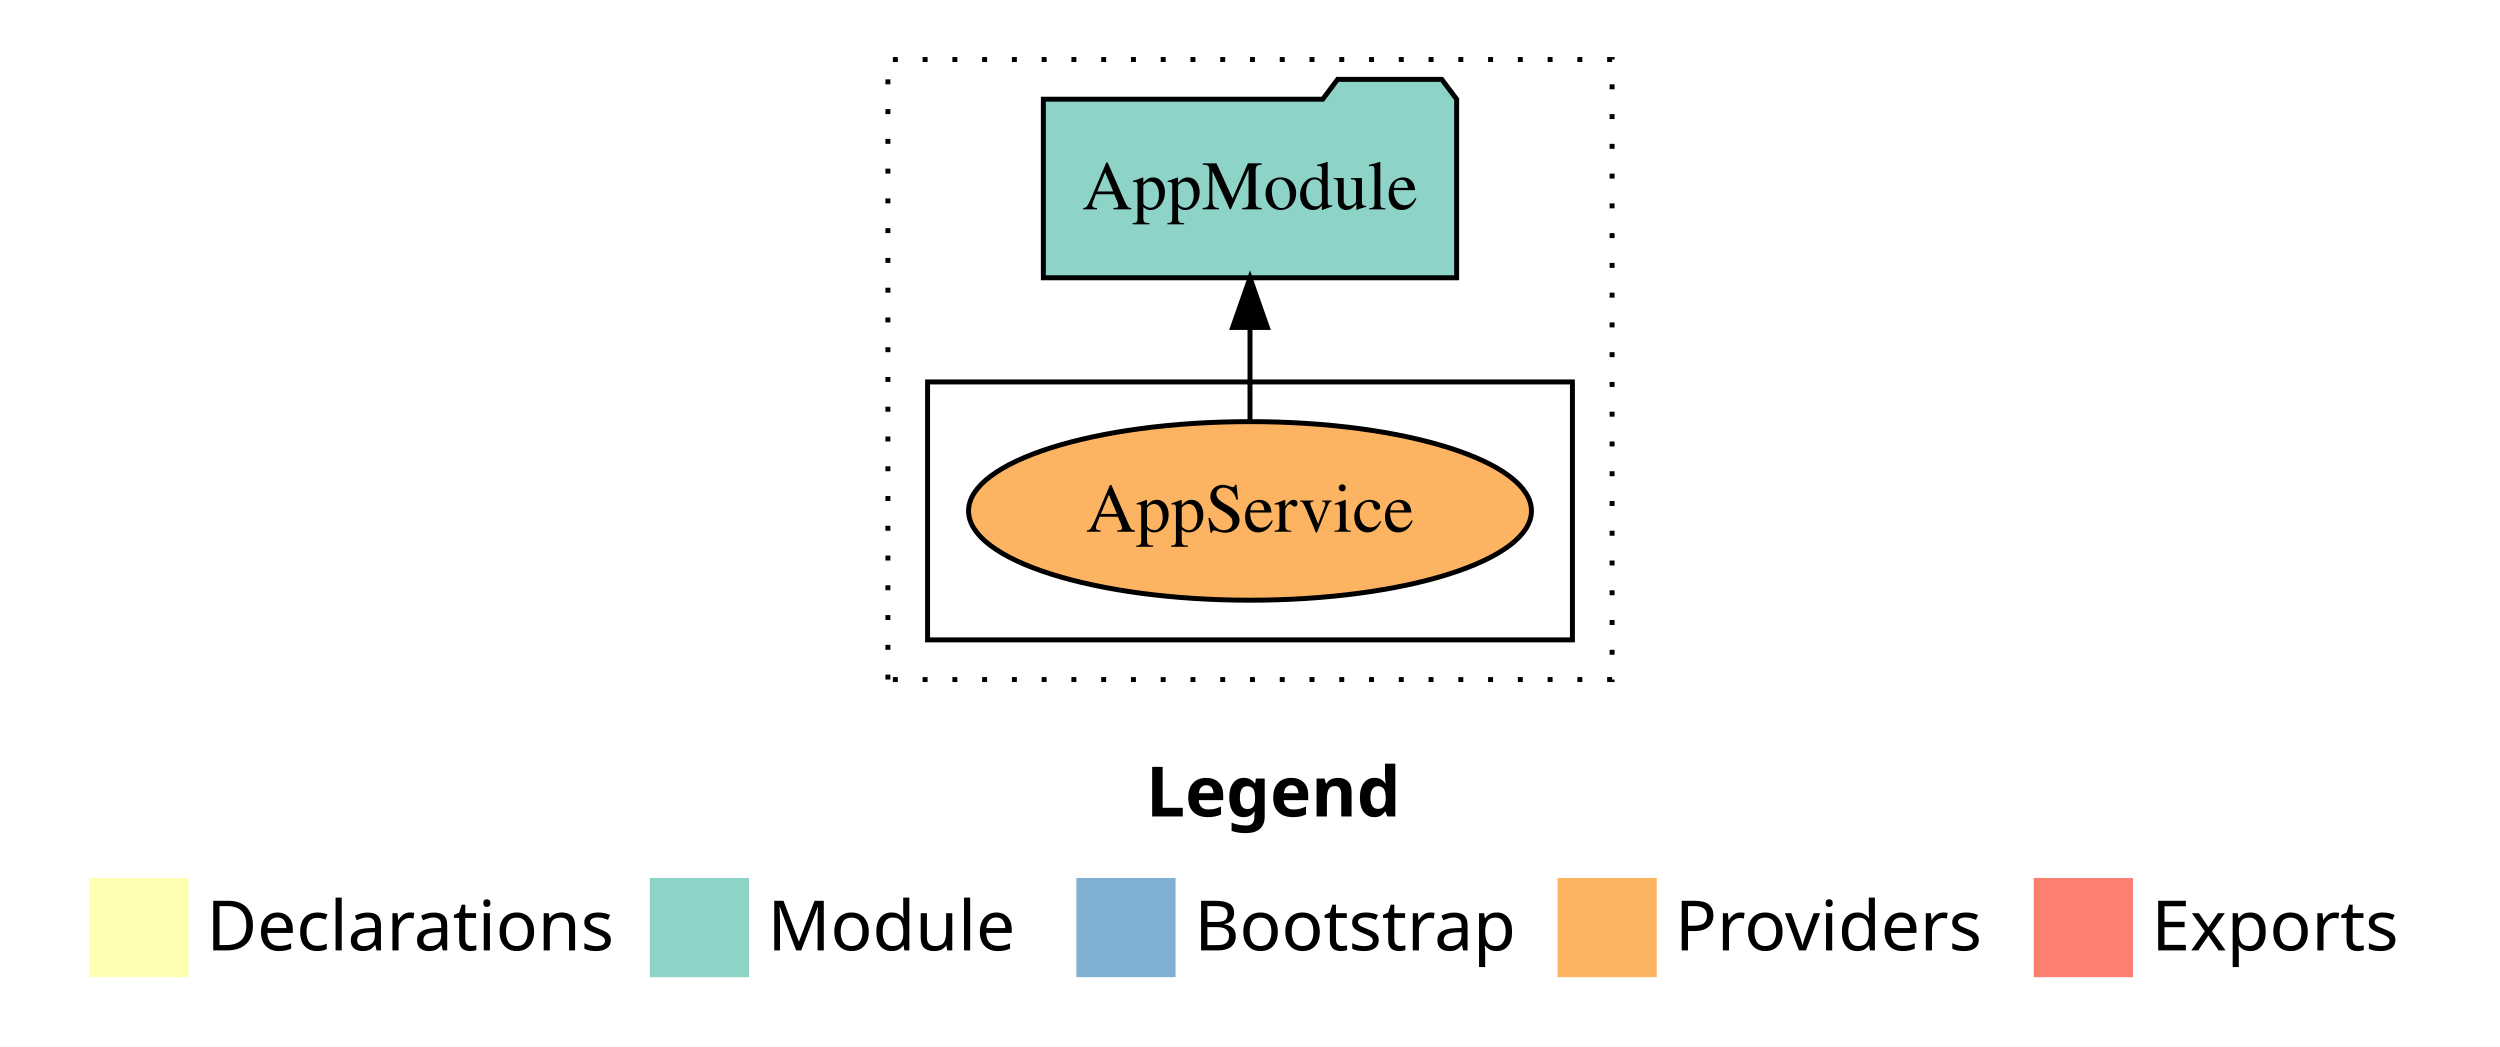
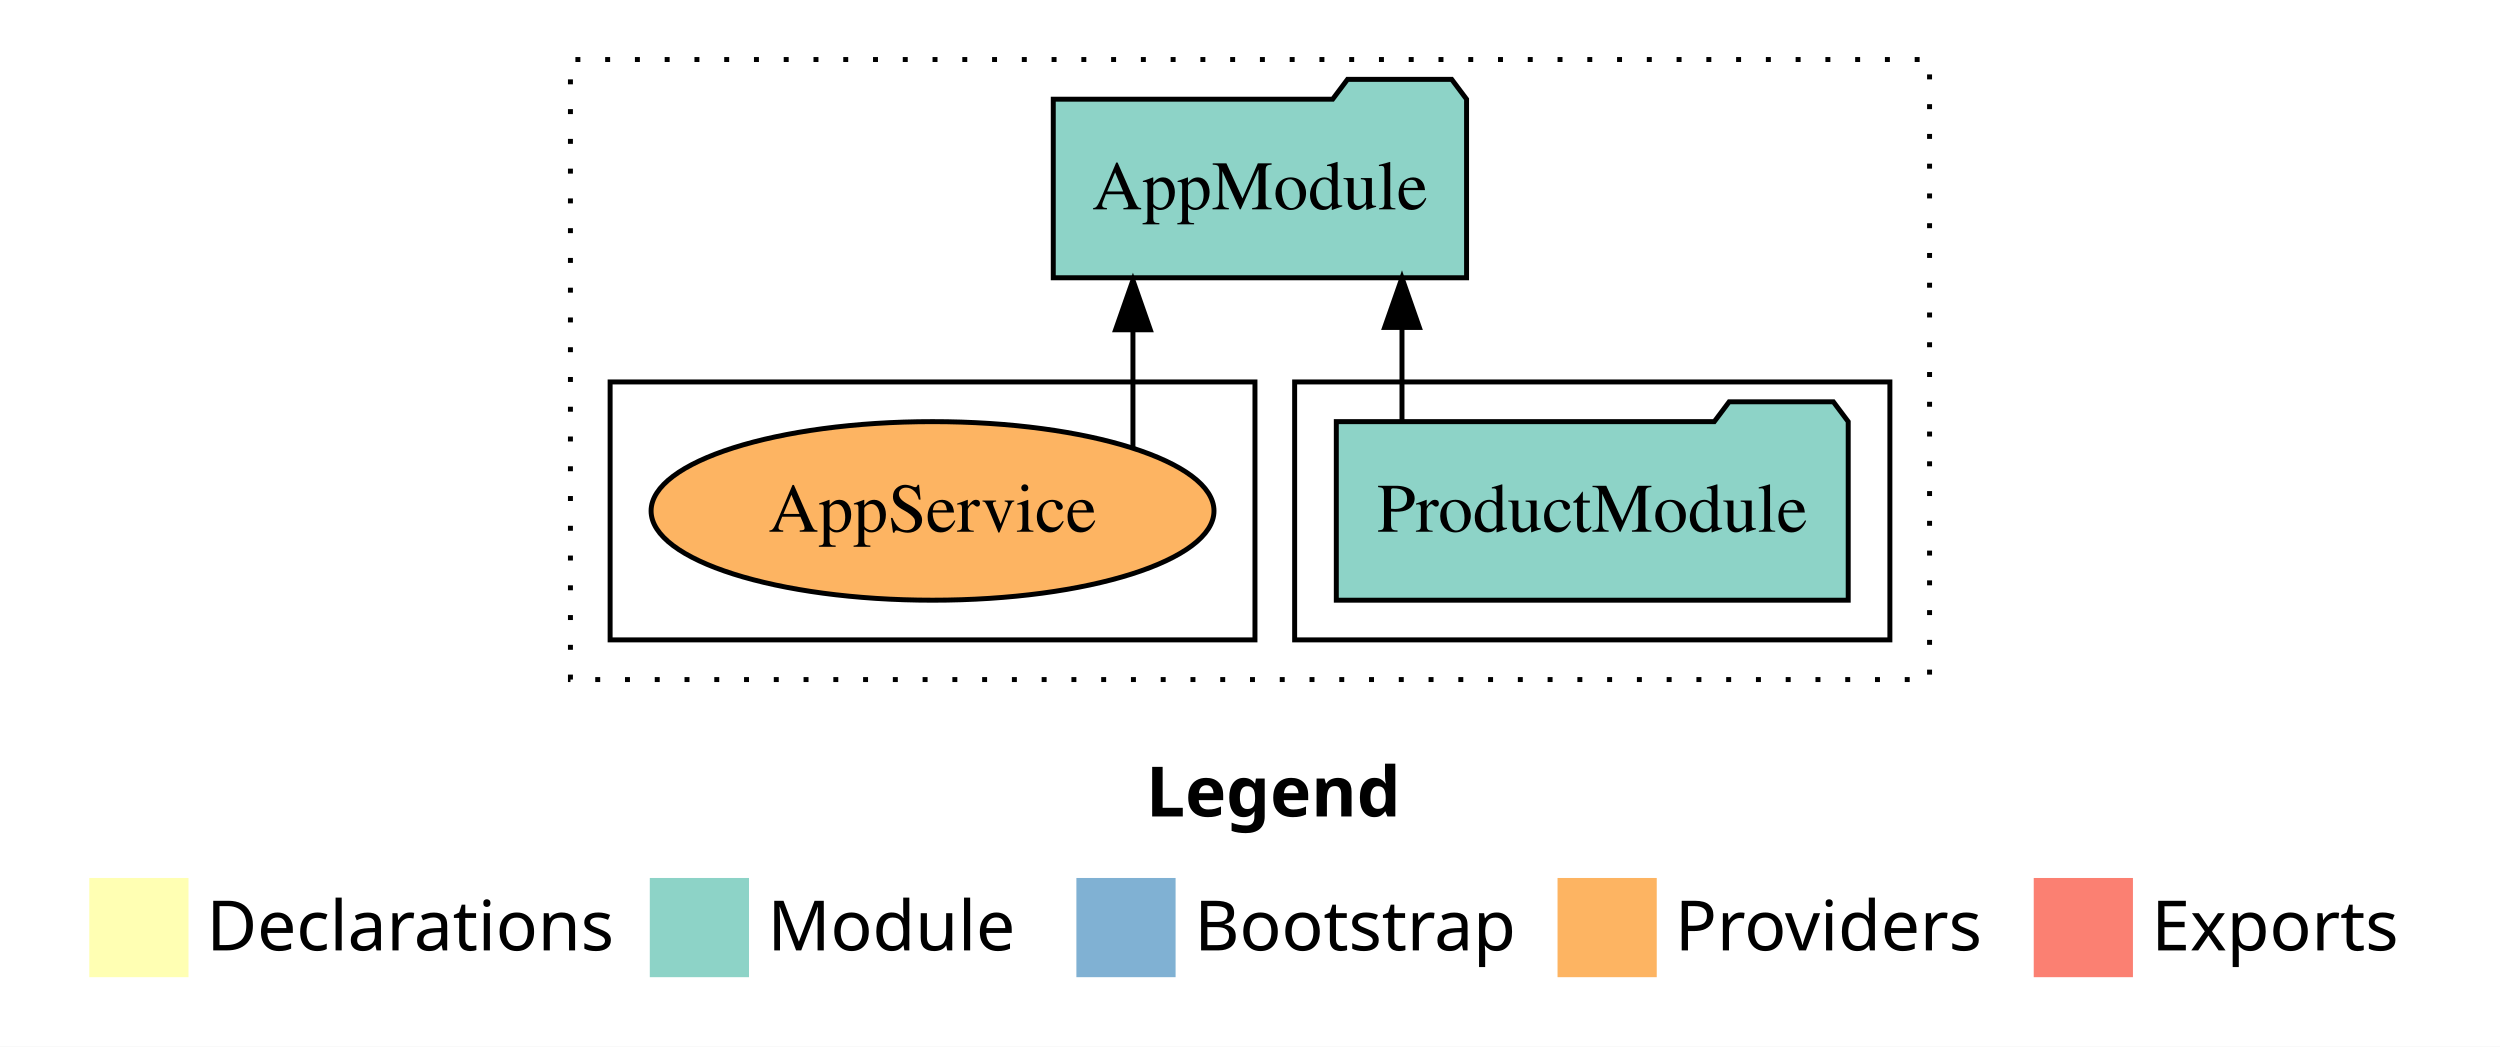
<svg xmlns="http://www.w3.org/2000/svg" width="504pt" height="211pt" viewBox="0.00 0.00 504.00 211.00">
  <g id="graph0" class="graph" transform="scale(1 1) rotate(0) translate(4 207)">
    <polygon fill="white" stroke="transparent" points="-4,4 -4,-207 500,-207 500,4 -4,4" />
    <text text-anchor="start" x="227.01" y="-42.4" font-family="sans-serif" font-weight="bold" font-size="14.00">Legend</text>
    <polygon fill="#ffffb3" stroke="transparent" points="14,-10 14,-30 34,-30 34,-10 14,-10" />
    <text text-anchor="start" x="37.63" y="-15.4" font-family="sans-serif" font-size="14.00">  Declarations</text>
    <polygon fill="#8dd3c7" stroke="transparent" points="127,-10 127,-30 147,-30 147,-10 127,-10" />
    <text text-anchor="start" x="150.73" y="-15.4" font-family="sans-serif" font-size="14.00">  Module</text>
    <polygon fill="#80b1d3" stroke="transparent" points="213,-10 213,-30 233,-30 233,-10 213,-10" />
    <text text-anchor="start" x="236.78" y="-15.4" font-family="sans-serif" font-size="14.00">  Bootstrap</text>
    <polygon fill="#fdb462" stroke="transparent" points="310,-10 310,-30 330,-30 330,-10 310,-10" />
    <text text-anchor="start" x="333.67" y="-15.4" font-family="sans-serif" font-size="14.00">  Providers</text>
    <polygon fill="#fb8072" stroke="transparent" points="406,-10 406,-30 426,-30 426,-10 406,-10" />
    <text text-anchor="start" x="429.73" y="-15.4" font-family="sans-serif" font-size="14.00">  Exports</text>
    <g id="clust1" class="cluster">
-       <polygon fill="none" stroke="black" stroke-dasharray="1,5" points="175,-70 175,-195 321,-195 321,-70 175,-70" />
+       <polygon fill="none" stroke="black" stroke-dasharray="1,5" points="111,-70 111,-195 385,-195 385,-70 111,-70" />
+     </g>
+     <g id="clust3" class="cluster">
+       <polygon fill="none" stroke="black" points="257,-78 257,-130 377,-130 377,-78 257,-78" />
    </g>
    <g id="clust6" class="cluster">
-       <polygon fill="none" stroke="black" points="183,-78 183,-130 313,-130 313,-78 183,-78" />
+       <polygon fill="none" stroke="black" points="119,-78 119,-130 249,-130 249,-78 119,-78" />
    </g>
    <g id="node1" class="node">
-       <ellipse fill="#fdb462" stroke="black" cx="248" cy="-104" rx="56.74" ry="18" />
-       <text text-anchor="middle" x="248" y="-99.8" font-family="Times,serif" font-size="14.00">AppService</text>
+       <polygon fill="#8dd3c7" stroke="black" points="368.6,-122 365.6,-126 344.6,-126 341.6,-122 265.4,-122 265.4,-86 368.6,-86 368.6,-122" />
+       <text text-anchor="middle" x="317" y="-99.8" font-family="Times,serif" font-size="14.00">ProductModule</text>
    </g>
    <g id="node2" class="node">
-       <polygon fill="#8dd3c7" stroke="black" points="289.66,-187 286.66,-191 265.66,-191 262.66,-187 206.34,-187 206.34,-151 289.66,-151 289.66,-187" />
-       <text text-anchor="middle" x="248" y="-164.8" font-family="Times,serif" font-size="14.00">AppModule</text>
+       <polygon fill="#8dd3c7" stroke="black" points="291.66,-187 288.66,-191 267.66,-191 264.66,-187 208.34,-187 208.34,-151 291.66,-151 291.66,-187" />
+       <text text-anchor="middle" x="250" y="-164.8" font-family="Times,serif" font-size="14.00">AppModule</text>
    </g>
    <g id="edge1" class="edge">
-       <path fill="none" stroke="black" d="M248,-122.11C248,-122.11 248,-140.99 248,-140.99" />
-       <polygon fill="black" stroke="black" points="244.5,-140.99 248,-150.99 251.5,-140.99 244.5,-140.99" />
+       <path fill="none" stroke="black" d="M278.64,-122.11C278.64,-122.11 278.64,-140.99 278.64,-140.99" />
+       <polygon fill="black" stroke="black" points="275.14,-140.99 278.64,-150.99 282.14,-140.99 275.14,-140.99" />
+     </g>
+     <g id="node3" class="node">
+       <ellipse fill="#fdb462" stroke="black" cx="184" cy="-104" rx="56.74" ry="18" />
+       <text text-anchor="middle" x="184" y="-99.8" font-family="Times,serif" font-size="14.00">AppService</text>
+     </g>
+     <g id="edge2" class="edge">
+       <path fill="none" stroke="black" d="M224.4,-116.84C224.4,-116.84 224.4,-140.52 224.4,-140.52" />
+       <polygon fill="black" stroke="black" points="220.9,-140.52 224.4,-150.52 227.9,-140.52 220.9,-140.52" />
    </g>
  </g>
</svg>
